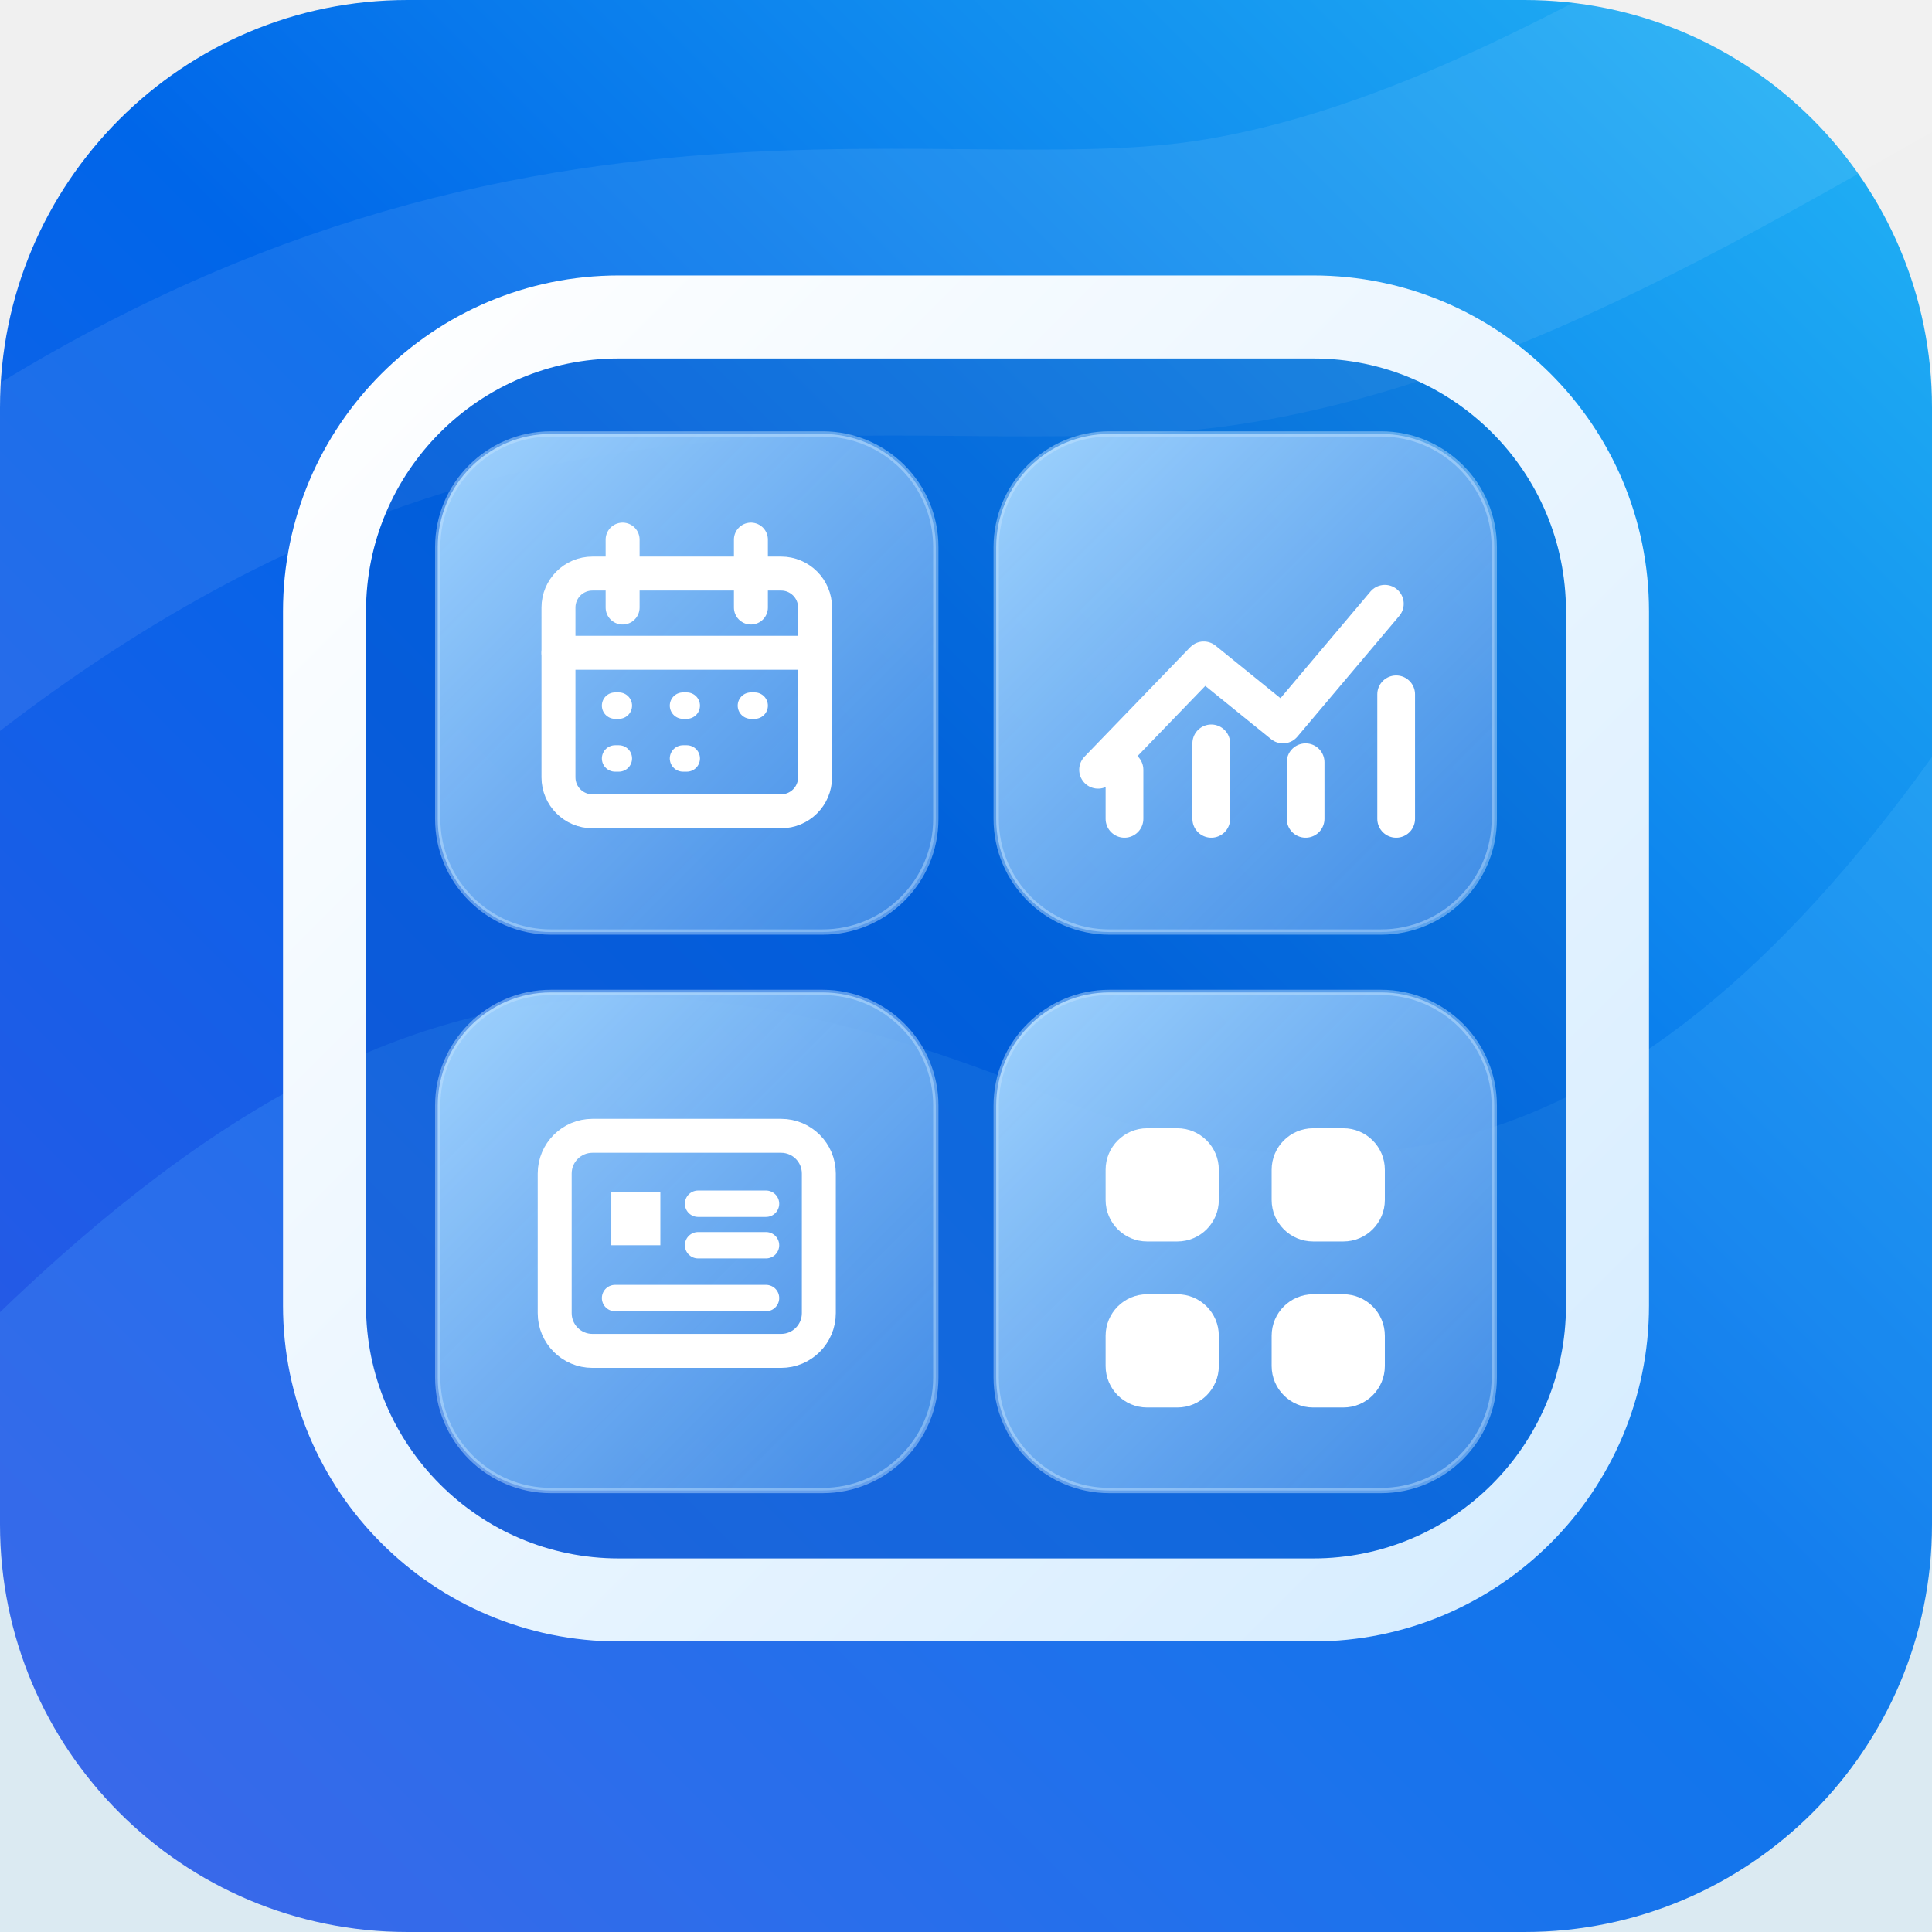
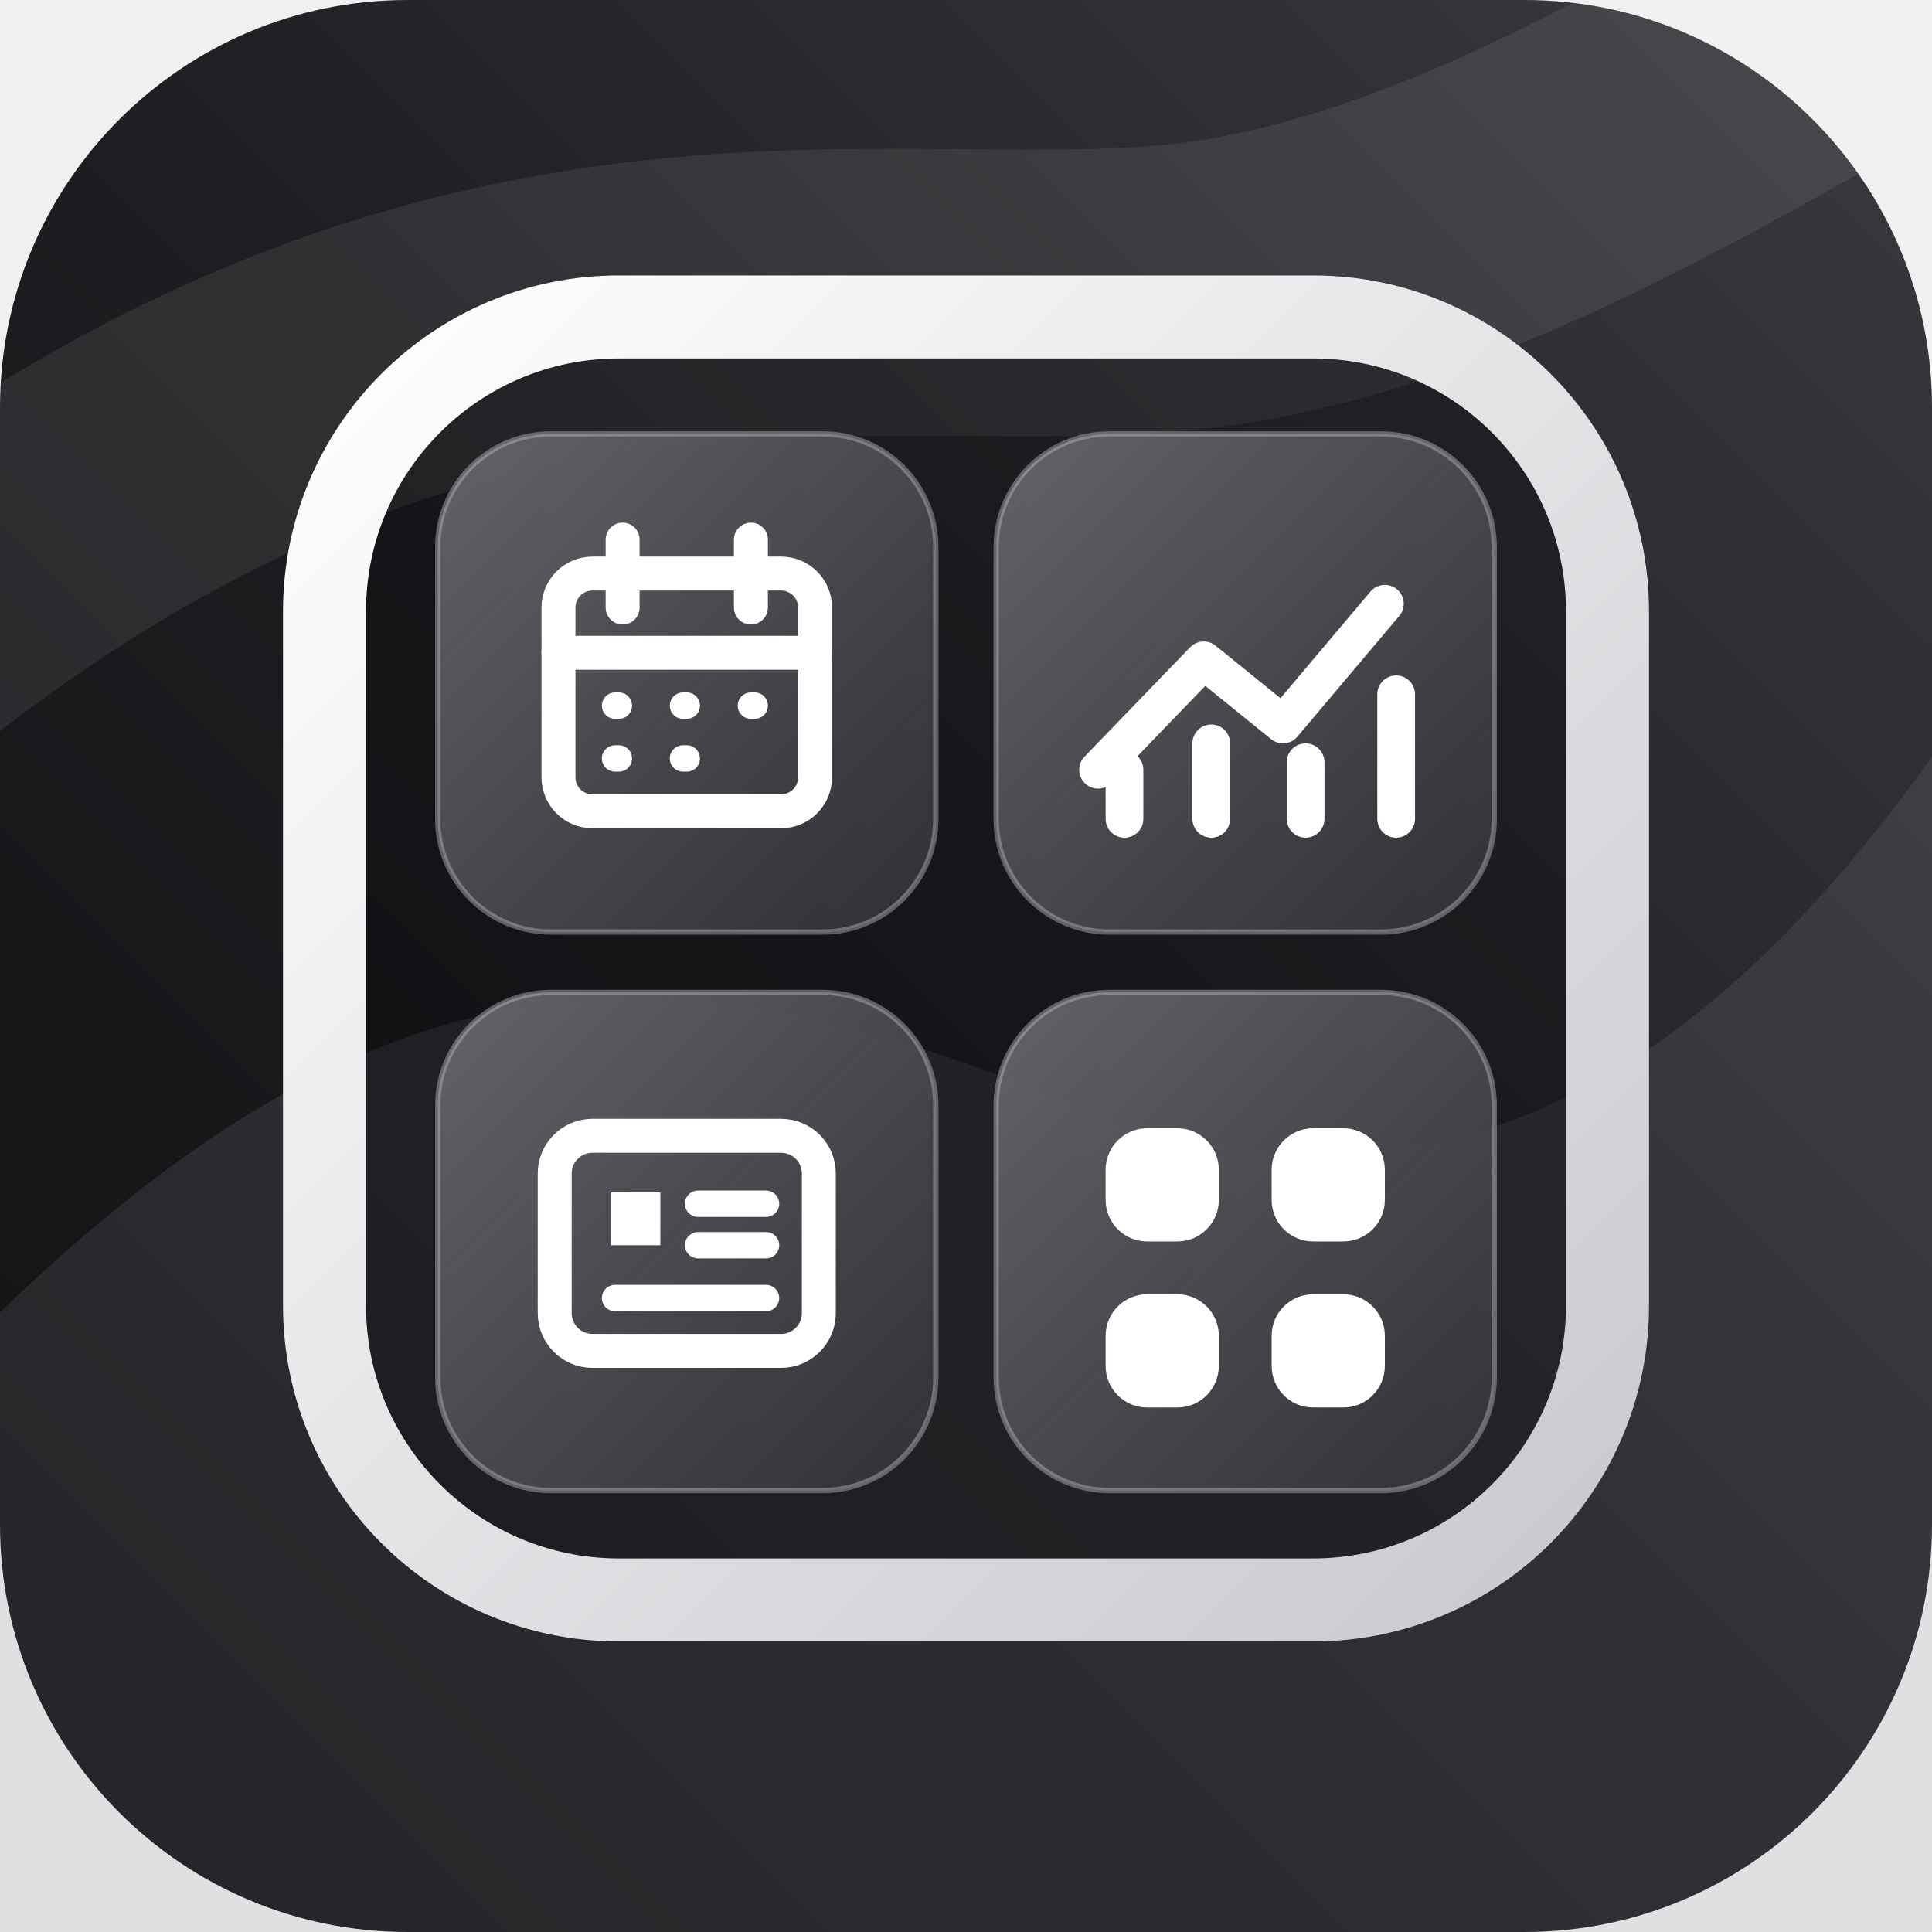
<svg xmlns="http://www.w3.org/2000/svg" viewBox="0 0 512 512">
  <defs>
    <linearGradient id="bg" x1="0" y1="1" x2="1" y2="0">
-       <stop stop-color="#3654E5" />
-       <stop offset=".5" stop-color="#0066E9" />
-       <stop offset="1" stop-color="#23B7F5" />
+       <stop stop-color="#111113" />
+       <stop offset=".5" stop-color="#1E1E22" />
+       <stop offset="1" stop-color="#3A3A40" />
    </linearGradient>
    <linearGradient id="tile" x1="0" y1="0" x2="1" y2="1">
-       <stop stop-color="#A6D7FF" stop-opacity=".96" />
-       <stop offset="1" stop-color="#4A92E8" stop-opacity=".82" />
+       <stop stop-color="#66666C" stop-opacity=".96" />
+       <stop offset="1" stop-color="#35353C" stop-opacity=".82" />
    </linearGradient>
    <linearGradient id="frame" x1="0" y1="0" x2="1" y2="1">
      <stop stop-color="#FFFFFF" />
-       <stop offset="1" stop-color="#D5ECFF" />
+       <stop offset="1" stop-color="#C8C8CE" />
    </linearGradient>
  </defs>
  <rect width="512" height="512" rx="108" fill="url(#bg)" />
-   <path d="M-55 407C78 250 160 242 280 291S480 264 553 136V560H-55Z" fill="#6DCBFF" opacity=".16" />
+   <path d="M-55 407C78 250 160 242 280 291S480 264 553 136V560H-55Z" fill="#8C8C96" opacity=".16" />
  <path d="M-25 165C127 47 241 87 322 75S481 5 552-30" stroke="#FFFFFF" stroke-width="76" opacity=".08" fill="none" />
-   <rect x="88" y="89" width="336" height="334" rx="75" fill="#004EBA" opacity=".3" />
+   <rect x="88" y="89" width="336" height="334" rx="75" fill="#050506" opacity=".3" />
  <rect x="86" y="84" width="340" height="340" rx="78" fill="none" stroke="url(#frame)" stroke-width="22" />
-   <g fill="url(#tile)" stroke="#C7E5FF" stroke-opacity=".45" stroke-width="1.4">
+   <g fill="url(#tile)" stroke="#B8B8C0" stroke-opacity=".45" stroke-width="1.4">
    <rect x="116" y="115" width="132" height="132" rx="30" />
    <rect x="264" y="115" width="132" height="132" rx="30" />
    <rect x="116" y="263" width="132" height="132" rx="30" />
    <rect x="264" y="263" width="132" height="132" rx="30" />
  </g>
  <g stroke="white" fill="none" stroke-linecap="round" stroke-linejoin="round">
    <rect x="148" y="152" width="68" height="63" rx="9" stroke-width="9" />
    <path d="M148 173h68M165 143v18M199 143v18" stroke-width="9" />
    <path d="M163 187h1M181 187h1M199 187h1M163 201h1M181 201h1" stroke-width="7" />
    <path d="m291 204 28-29 21 17 27-32" stroke-width="10" />
    <path d="M298 217v-13M321 217v-20M346 217v-15M370 217v-33" stroke-width="10" />
    <rect x="147" y="301" width="70" height="57" rx="10" stroke-width="9" />
    <path d="M162 316h13v14h-13z" fill="white" stroke="none" />
    <path d="M185 319h18M185 330h18M163 344h40" stroke-width="7" />
  </g>
  <g fill="white">
    <rect x="293" y="299" width="30" height="30" rx="11" />
    <rect x="337" y="299" width="30" height="30" rx="11" />
    <rect x="293" y="343" width="30" height="30" rx="11" />
    <rect x="337" y="343" width="30" height="30" rx="11" />
  </g>
</svg>
